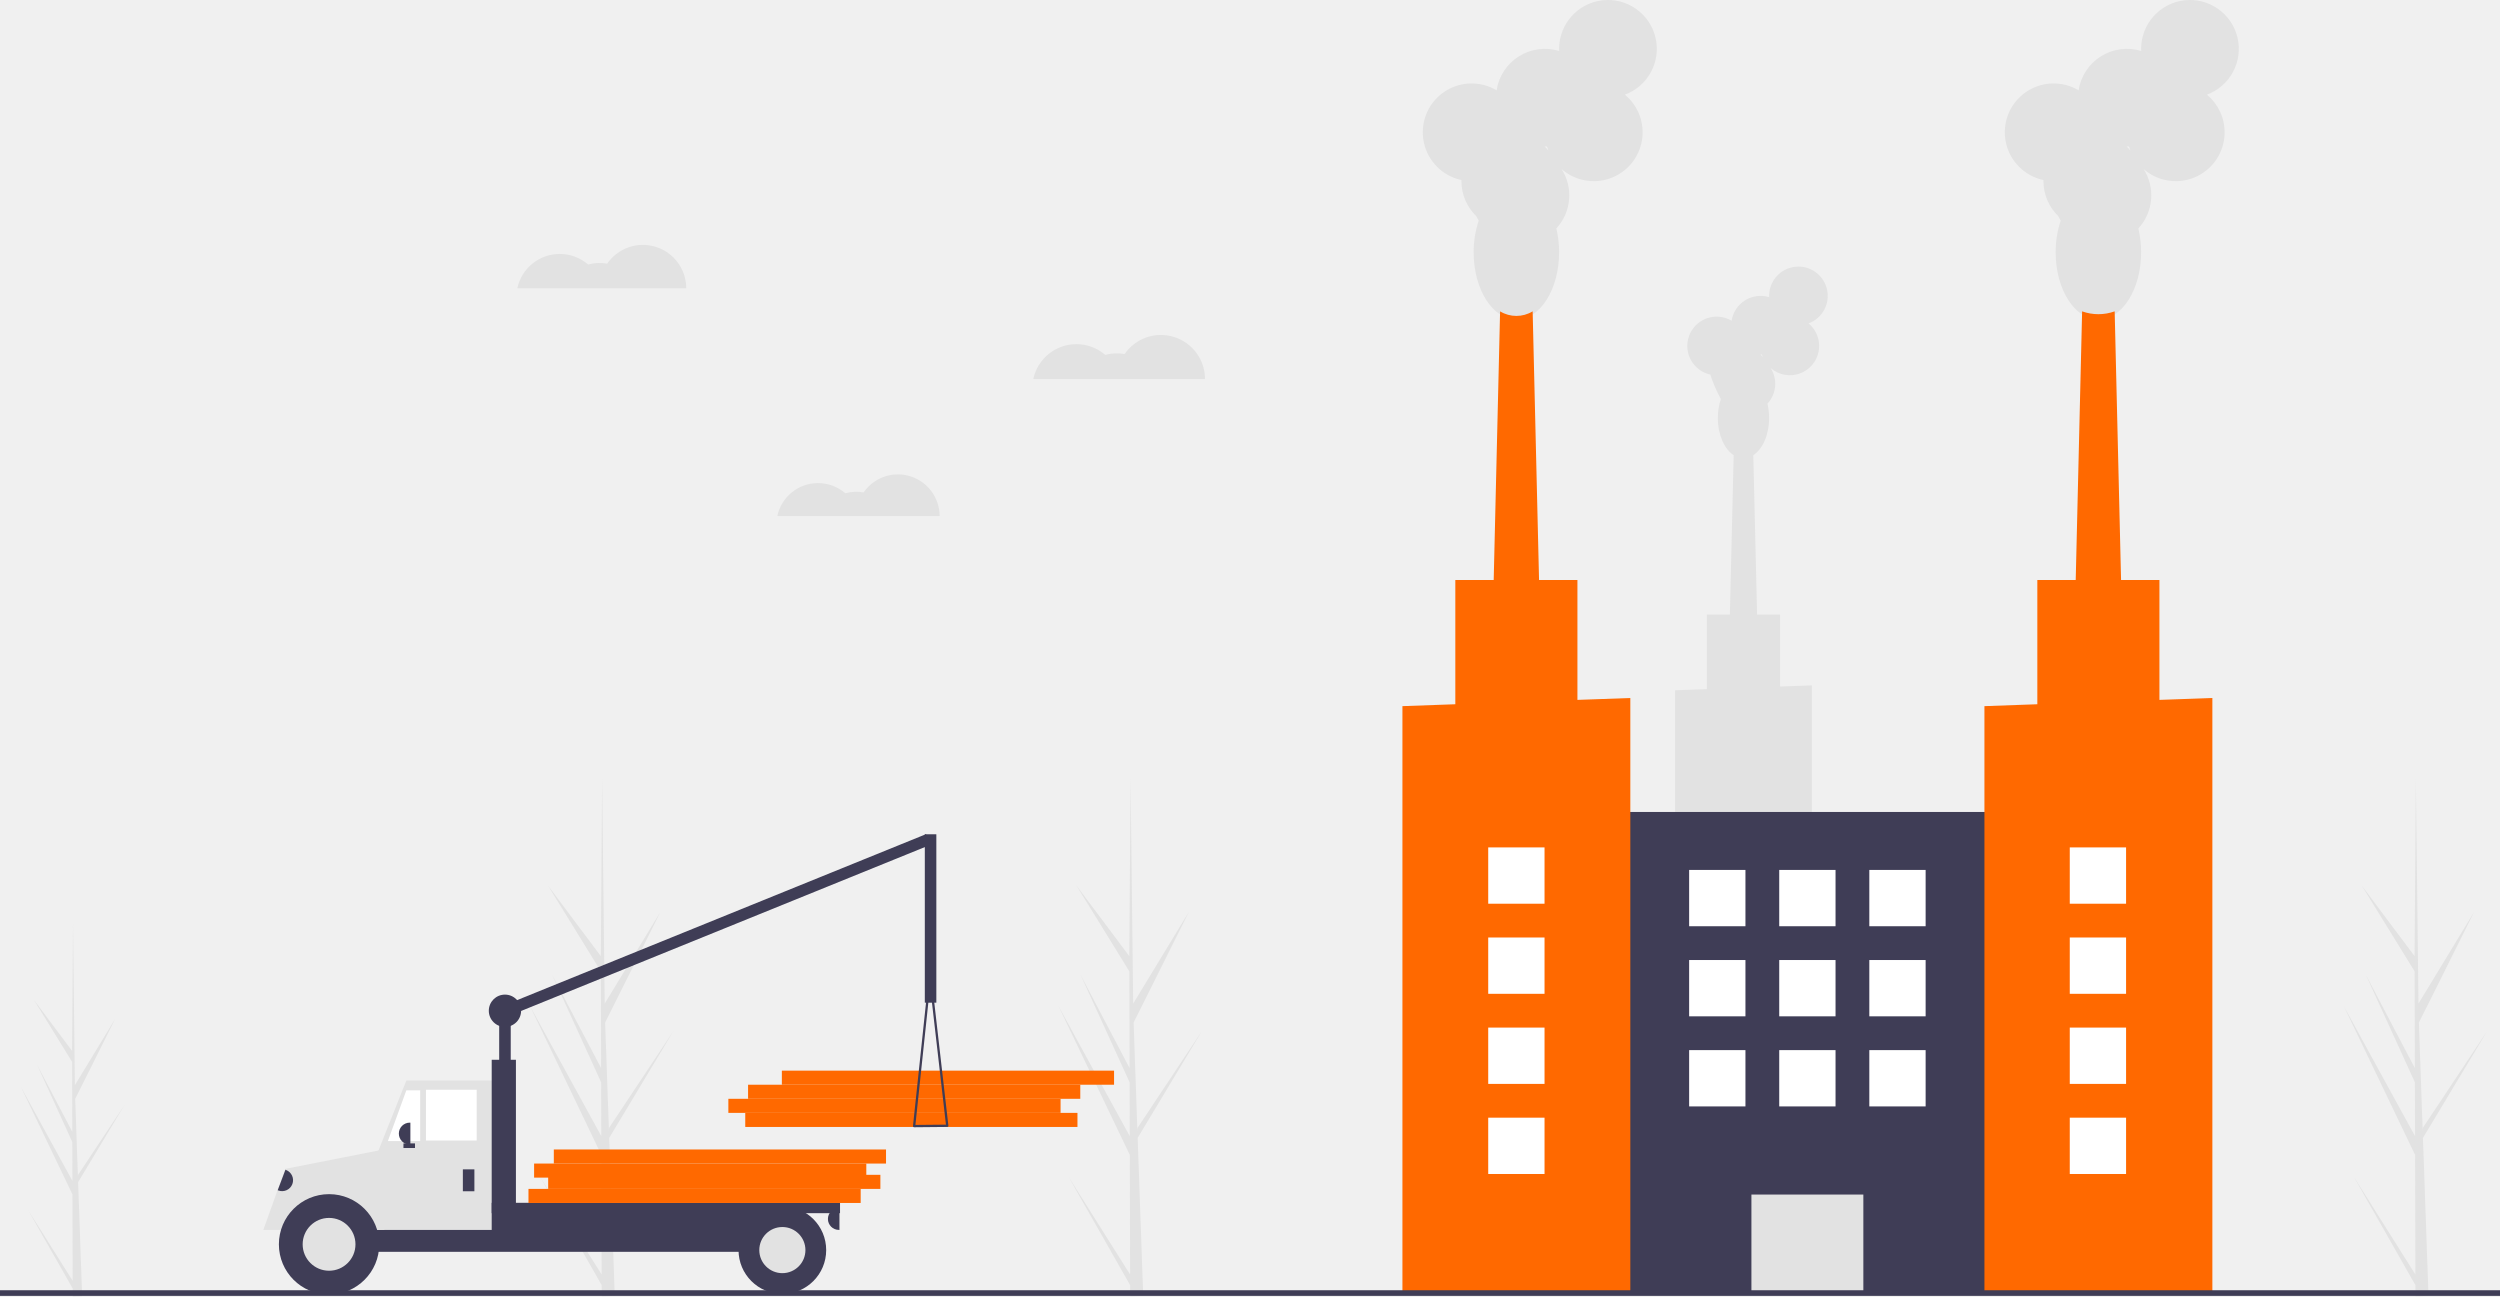
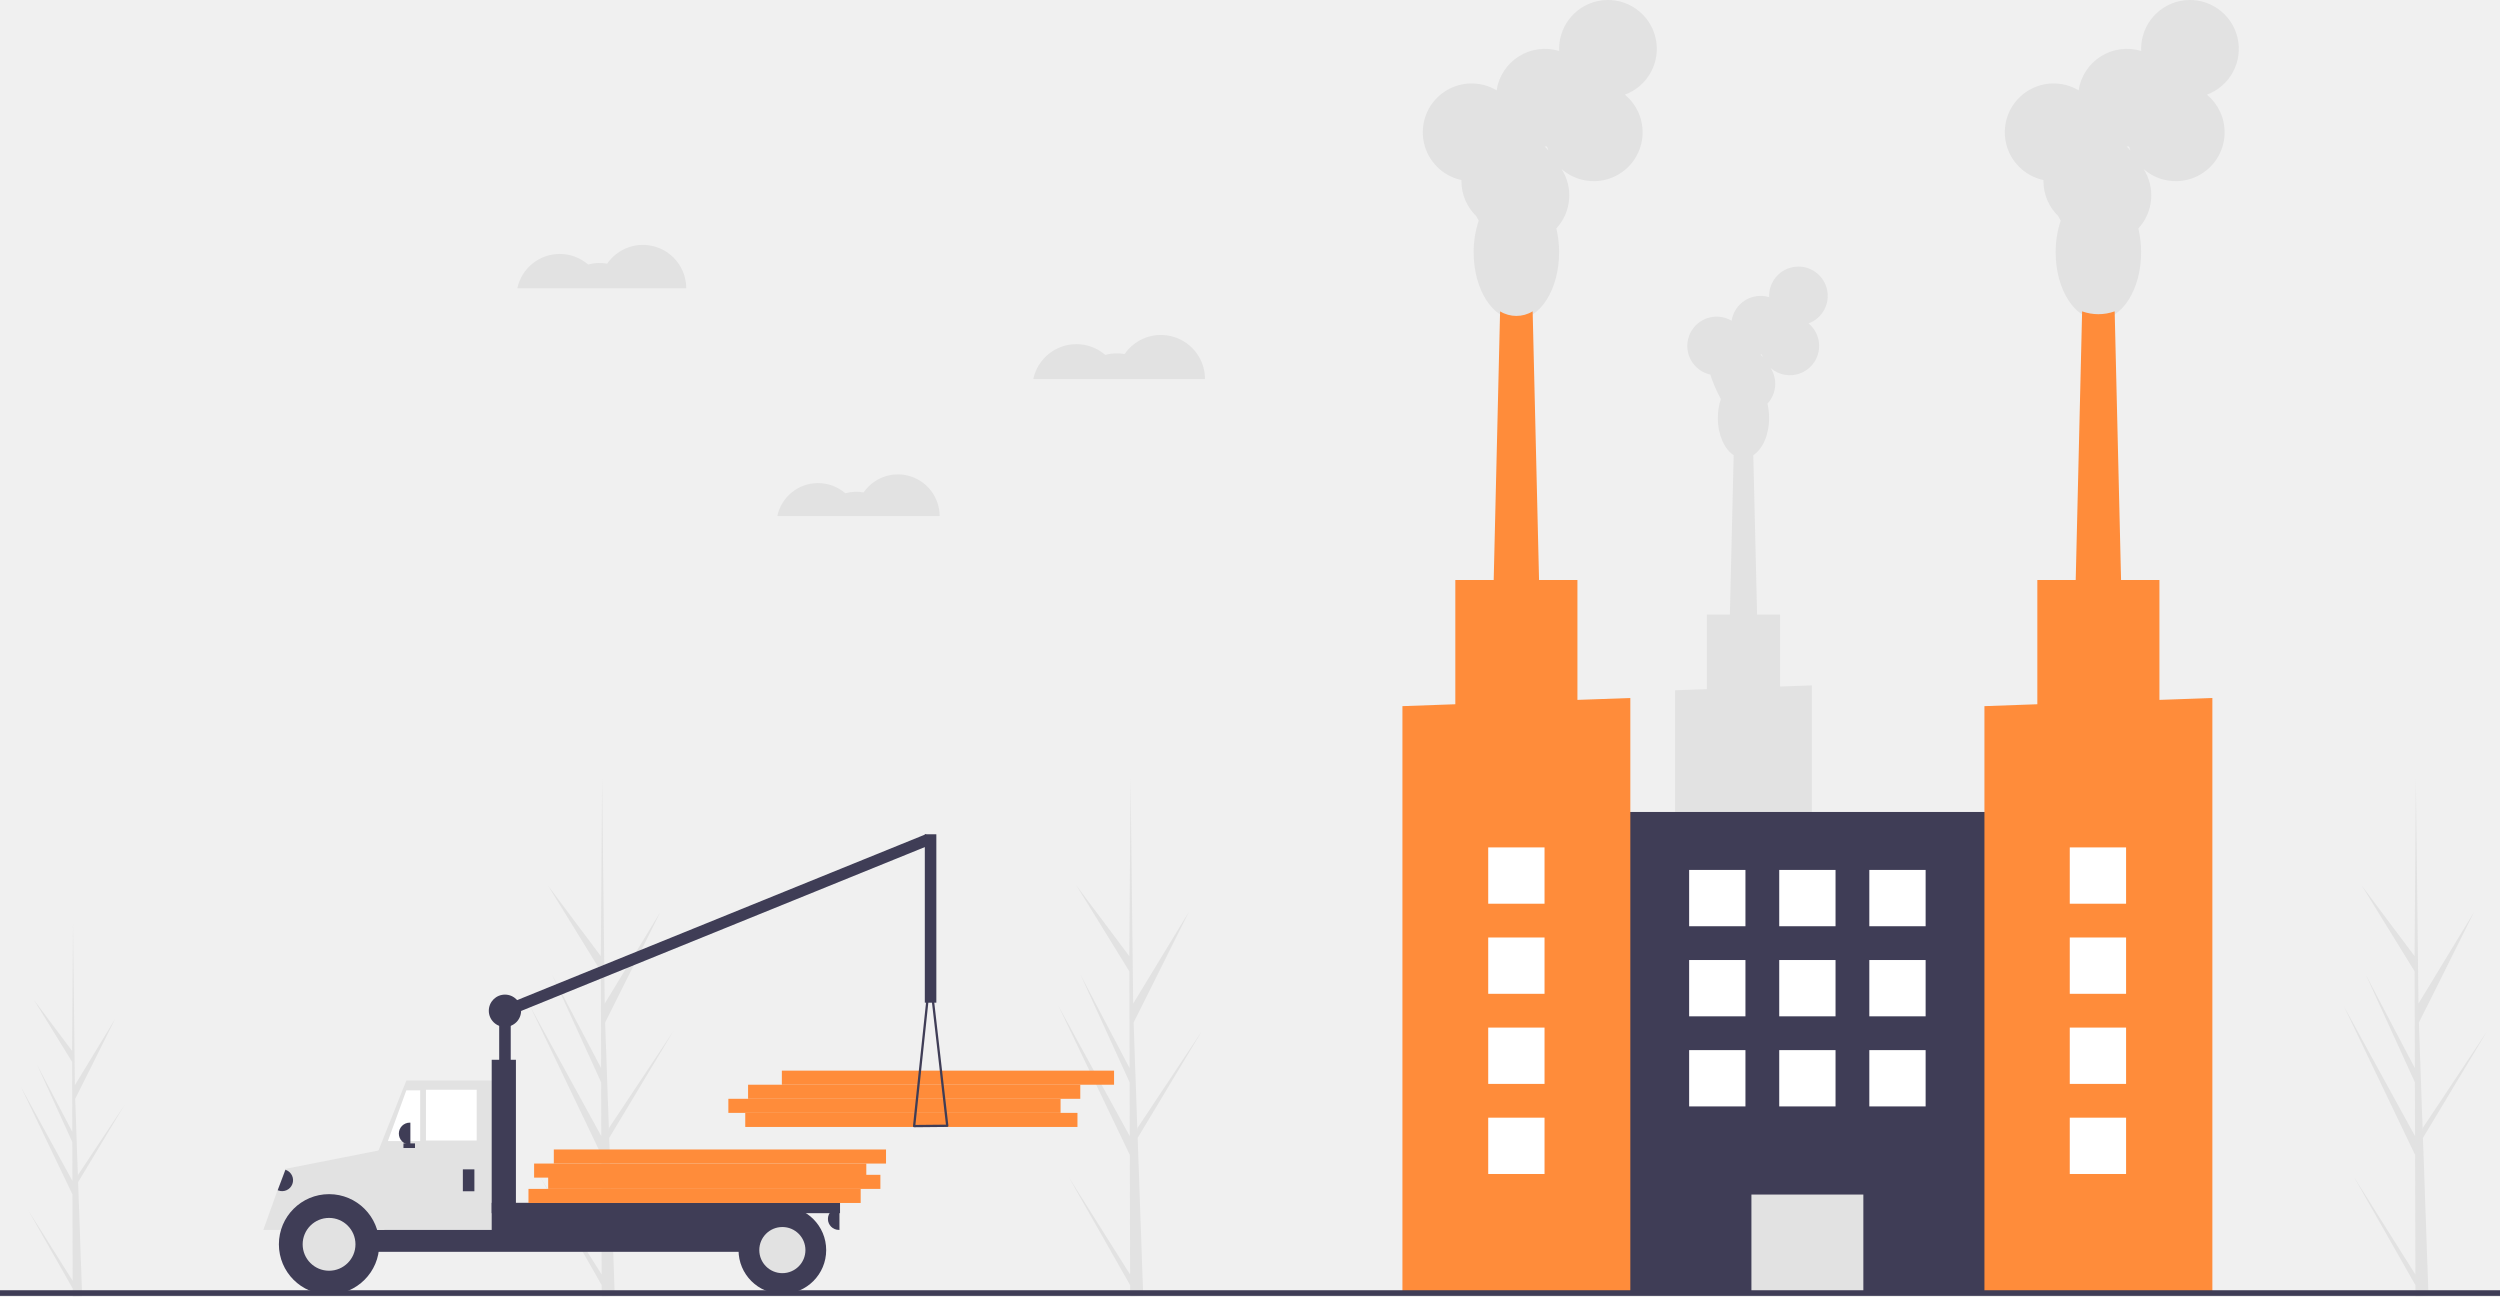
<svg xmlns="http://www.w3.org/2000/svg" width="888" height="460.526" viewBox="0 0 888 460.526" role="img" artist="Katerina Limpitsouni" source="https://undraw.co/">
  <path d="M369.701,672.443l-21.874-34.714,21.885,38.496.012,3.955q2.341-.027,4.634-.179l-1.784-50.812.023-.393-.04-.075-.17-4.801,22.872-38.046-22.895,34.451-.069,1.017-1.348-38.391,19.662-39.364-19.816,32.618-.922-79.573-.004-.265-.003.261-.449,62.738-18.788-25.102,18.805,30.506.087,34.362-17.433-33.187,17.443,38.239.048,19.107L344.254,577.082l25.343,52.874Z" transform="translate(-156 -219.7372)" fill="#e2e2e2" />
  <path d="M557.413,672.443,535.538,637.729,557.423,676.225l.012,3.955q2.341-.027,4.634-.179L560.285,629.189l.023-.393-.04-.075-.17-4.801L582.97,585.873l-22.895,34.451-.069,1.017-1.348-38.391,19.662-39.364-19.816,32.618-.922-79.573-.004-.265-.003.261-.449,62.738-18.788-25.102,18.805,30.506.087,34.362-17.433-33.187,17.443,38.239.048,19.107-25.323-46.208,25.343,52.874Z" transform="translate(-156 -219.7372)" fill="#e2e2e2" />
  <path d="M181.811,674.676l-15.795-25.067,15.803,27.797.008,2.856q1.69-.02,3.346-.13l-1.288-36.691.017-.284-.029-.054-.123-3.467L200.266,612.164l-16.533,24.877-.049.734-.973-27.722,14.198-28.424-14.309,23.553-.666-57.459-.003-.191-.002.188-.324,45.303-13.567-18.126,13.579,22.028.063,24.813-12.588-23.964,12.595,27.612.035,13.797L163.436,605.816l18.3,38.18Z" transform="translate(-156 -219.7372)" fill="#e2e2e2" />
  <path d="M1013.945,672.443l-21.874-34.714,21.885,38.496.012,3.955q2.341-.027,4.634-.179l-1.784-50.812.023-.393-.04-.075-.17-4.801,22.872-38.046-22.895,34.451-.069,1.017-1.348-38.391,19.662-39.364-19.816,32.618-.922-79.573-.004-.265-.003.261-.449,62.738-18.788-25.102,18.805,30.506.087,34.362-17.433-33.187,17.443,38.239.048,19.107-25.323-46.208,25.343,52.874Z" transform="translate(-156 -219.7372)" fill="#e2e2e2" />
-   <rect x="420.714" y="615.033" width="118" height="5" transform="translate(803.4279 1015.328) rotate(-180)" fill="#ff6900" />
-   <rect x="414.714" y="610.033" width="118" height="5" transform="translate(791.4279 1005.328) rotate(-180)" fill="#ff6900" />
-   <rect x="421.714" y="605.033" width="118" height="5" transform="translate(805.4279 995.3279) rotate(-180)" fill="#ff6900" />
-   <rect x="433.714" y="600.033" width="118" height="5" transform="translate(829.4279 985.3279) rotate(-180)" fill="#ff6900" />
+   <rect x="420.714" y="615.033" width="118" height="5" transform="translate(803.4279 1015.328) rotate(-180)" fill="#ff8c3a" />
+   <rect x="414.714" y="610.033" width="118" height="5" transform="translate(791.4279 1005.328) rotate(-180)" fill="#ff8c3a" />
+   <rect x="421.714" y="605.033" width="118" height="5" transform="translate(805.4279 995.3279) rotate(-180)" fill="#ff8c3a" />
+   <rect x="433.714" y="600.033" width="118" height="5" transform="translate(829.4279 985.3279) rotate(-180)" fill="#ff8c3a" />
  <rect x="333.313" y="577.937" width="4.097" height="29.088" transform="translate(514.7229 965.2259) rotate(-180)" fill="#3f3d56" />
  <rect x="407.831" y="466.888" width="4.097" height="163.621" transform="translate(-100.3859 915.1075) rotate(-112.0915)" fill="#3f3d56" />
  <rect x="257.519" y="636.524" width="35.644" height="13.93" transform="translate(394.6817 1067.241) rotate(-180)" fill="#3f3d56" />
  <rect x="260.797" y="648.815" width="175.76" height="15.568" transform="translate(541.3533 1093.461) rotate(-180)" fill="#3f3d56" />
  <polygon points="133.68 436.862 175.879 436.862 175.879 383.806 144.332 383.806 133.68 410.565 133.68 436.862" fill="#e2e2e2" />
  <rect x="307.297" y="606.821" width="18.027" height="18.027" transform="translate(476.6211 1011.931) rotate(-180)" fill="#fff" />
  <polygon points="137.777 405.315 149.249 405.315 149.249 387.289 144.332 387.289 137.777 405.315" fill="#fff" />
  <rect x="320.408" y="635.09" width="4.097" height="7.784" transform="translate(488.912 1058.227) rotate(-180)" fill="#3f3d56" />
  <path d="M297.669,618.497h.205a3.892,3.892,0,0,1,3.892,3.892v0a3.892,3.892,0,0,1-3.892,3.892h-.205a0,0,0,0,1,0,0v-7.784A0,0,0,0,1,297.669,618.497Z" transform="translate(443.4357 1025.042) rotate(180)" fill="#3f3d56" />
  <path d="M450.077,648.815h.205a3.892,3.892,0,0,1,3.892,3.892v0a3.892,3.892,0,0,1-3.892,3.892h-.205a0,0,0,0,1,0,0v-7.784A0,0,0,0,1,450.077,648.815Z" transform="matrix(-1, 0, 0, -1, 748.2503, 1085.677)" fill="#3f3d56" />
  <path d="M273.292,648.756a20.27,20.27,0,0,0-15.756,7.843h-8.007l7.784-21.684,36.258-7.151-1.024,28.835H289.048A20.27,20.27,0,0,0,273.292,648.756Z" transform="translate(-156 -219.7372)" fill="#e2e2e2" />
  <circle cx="116.883" cy="441.983" r="17.822" fill="#3f3d56" />
  <circle cx="116.883" cy="441.983" r="9.38" fill="#e2e2e2" />
  <circle cx="277.894" cy="444.032" r="15.568" fill="#3f3d56" />
  <circle cx="277.894" cy="444.032" r="8.194" fill="#e2e2e2" />
  <rect x="330.65" y="596.169" width="8.604" height="62.069" transform="translate(513.9036 1034.67) rotate(-180)" fill="#3f3d56" />
  <rect x="330.65" y="646.971" width="123.729" height="3.687" transform="translate(629.0284 1077.893) rotate(-180)" fill="#3f3d56" />
  <rect x="299.308" y="625.872" width="4.097" height="1.639" transform="translate(446.7132 1033.645) rotate(-180)" fill="#3f3d56" />
  <path d="M480.394,620.002a.41.41,0,0,1-.104-.318l5.65-53.432a.41.41,0,0,1,.406-.367h.002a.41.41,0,0,1,.407.363L492.866,619.569a.41.41,0,0,1-.403.456l-11.761.111h-.004A.409.409,0,0,1,480.394,620.002Zm5.97-49.966-5.211,49.277L492,619.21Z" transform="translate(-156 -219.7372)" fill="#3f3d56" />
  <path d="M255.88,635.705h.205a3.892,3.892,0,0,1,3.892,3.892v0a3.892,3.892,0,0,1-3.892,3.892h-.205a0,0,0,0,1,0,0v-7.784A0,0,0,0,1,255.88,635.705Z" transform="translate(86.94131 -269.6233) rotate(20.71738)" fill="#3f3d56" />
  <rect x="484.491" y="516.073" width="4.097" height="59.816" transform="translate(817.0794 872.2247) rotate(-180)" fill="#3f3d56" />
  <circle cx="179.361" cy="359.02" r="5.736" fill="#3f3d56" />
-   <rect x="343.714" y="642.033" width="118" height="5" transform="translate(649.4279 1069.328) rotate(-180)" fill="#ff6900" />
-   <rect x="350.714" y="637.033" width="118" height="5" transform="translate(663.4279 1059.328) rotate(-180)" fill="#ff6900" />
-   <rect x="345.714" y="633.033" width="118" height="5" transform="translate(653.4279 1051.328) rotate(-180)" fill="#ff6900" />
-   <rect x="352.714" y="628.033" width="118" height="5" transform="translate(667.4279 1041.328) rotate(-180)" fill="#ff6900" />
+   <rect x="343.714" y="642.033" width="118" height="5" transform="translate(649.4279 1069.328) rotate(-180)" fill="#ff8c3a" />
+   <rect x="350.714" y="637.033" width="118" height="5" transform="translate(663.4279 1059.328) rotate(-180)" fill="#ff8c3a" />
+   <rect x="345.714" y="633.033" width="118" height="5" transform="translate(653.4279 1051.328) rotate(-180)" fill="#ff8c3a" />
+   <rect x="352.714" y="628.033" width="118" height="5" transform="translate(667.4279 1041.328) rotate(-180)" fill="#ff8c3a" />
  <path d="M538.337,341.979a15.596,15.596,0,0,1,10.237,3.814,15.606,15.606,0,0,1,6.887-.303,15.66,15.66,0,0,1,28.555,8.887H523.019A15.665,15.665,0,0,1,538.337,341.979Z" transform="translate(-156 -219.7372)" fill="#e2e2e2" />
  <path d="M446.572,391.327a14.744,14.744,0,0,1,9.678,3.606,14.755,14.755,0,0,1,6.511-.286,14.805,14.805,0,0,1,26.996,8.402H432.09A14.81,14.81,0,0,1,446.572,391.327Z" transform="translate(-156 -219.7372)" fill="#e2e2e2" />
  <path d="M354.824,309.935a15.341,15.341,0,0,1,10.069,3.752,15.351,15.351,0,0,1,6.775-.298,15.404,15.404,0,0,1,28.088,8.742h-60A15.409,15.409,0,0,1,354.824,309.935Z" transform="translate(-156 -219.7372)" fill="#e2e2e2" />
  <path d="M750.999,464.923V589.828H799.573V463.188l-11.276.403V438.033h-8.179l-1.348-56.604c3.3-2.151,5.623-7.258,5.623-13.222a21.669,21.669,0,0,0-.594-5.084,10.4,10.4,0,0,0,1.12-12.668,10.407,10.407,0,1,0,13.487-15.851,10.41,10.41,0,1,0-14.014-9.767c0,.152.005.304.011.454a10.415,10.415,0,0,0-13.338,8.383,10.409,10.409,0,1,0-7.485,19.127c-.002.076-.006.151-.006.227a50.599,50.599,0,0,0,3.676,8.435,21.026,21.026,0,0,0-1.074,6.745c0,5.964,2.322,11.072,5.623,13.222l-1.348,56.604h-8.178V464.52Zm30.332-119.268.027.001c.15,0,.299-.005.448-.011q.141.461.322.904A10.453,10.453,0,0,0,781.331,345.654Z" transform="translate(-156 -219.7372)" fill="#e2e2e2" />
  <rect x="724.254" y="508.148" width="147.458" height="170.589" transform="translate(1439.966 967.1482) rotate(-180)" fill="#3f3d56" />
  <rect x="778.105" y="644.041" width="39.756" height="34.696" transform="translate(1439.966 1103.041) rotate(-180)" fill="#e2e2e2" />
  <path d="M675.111,283.692c-.003.126-.01.251-.01.377a17.293,17.293,0,0,0,5.26,12.437,17.329,17.329,0,0,0,.867,1.62,35.029,35.029,0,0,0-1.79,11.241c0,13.174,6.796,23.854,15.18,23.854s15.18-10.68,15.18-23.854a36.105,36.105,0,0,0-.989-8.473,17.334,17.334,0,0,0,1.867-21.113,17.346,17.346,0,1,0,22.479-26.419,17.35,17.35,0,1,0-23.356-16.278c0,.254.008.506.019.757a17.359,17.359,0,0,0-22.23,13.971,17.348,17.348,0,1,0-12.476,31.879Zm29.627-11.911c.25,0,.499-.008.746-.019q.233.769.536,1.506a17.387,17.387,0,0,0-1.327-1.488Z" transform="translate(-156 -219.7372)" fill="#e2e2e2" />
-   <path d="M685.941,451.767h17.35l-.62-26.02v-.01l-2.271-95.41a11.095,11.095,0,0,1-11.57,0l-2.27,95.41v.01Z" transform="translate(-156 -219.7372)" fill="#ff6900" />
-   <polygon points="498.141 250.82 498.141 459 579.092 459 579.092 247.93 560.301 248.6 560.301 206.01 516.931 206.01 516.931 250.15 498.141 250.82" fill="#ff6900" />
+   <path d="M685.941,451.767h17.35l-.62-26.02v-.01l-2.271-95.41a11.095,11.095,0,0,1-11.57,0l-2.27,95.41v.01Z" transform="translate(-156 -219.7372)" fill="#ff8c3a" />
+   <polygon points="498.141 250.82 498.141 459 579.092 459 579.092 247.93 560.301 248.6 560.301 206.01 516.931 206.01 516.931 250.15 498.141 250.82" fill="#ff8c3a" />
  <path d="M881.841,283.692c-.003.126-.01.251-.01.377a17.293,17.293,0,0,0,5.26,12.437,17.329,17.329,0,0,0,.867,1.62,35.029,35.029,0,0,0-1.79,11.241c0,13.174,6.796,23.854,15.18,23.854s15.18-10.68,15.18-23.854a36.106,36.106,0,0,0-.989-8.473,17.334,17.334,0,0,0,1.867-21.113,17.346,17.346,0,1,0,22.479-26.419,17.35,17.35,0,1,0-23.356-16.278c0,.254.008.506.019.757a17.359,17.359,0,0,0-22.23,13.971,17.348,17.348,0,1,0-12.476,31.879ZM911.468,271.781c.25,0,.499-.008.746-.019q.233.769.536,1.506a17.385,17.385,0,0,0-1.327-1.488Z" transform="translate(-156 -219.7372)" fill="#e2e2e2" />
-   <path d="M892.674,451.767h17.348L907.131,330.331a17.101,17.101,0,0,1-11.565,0Z" transform="translate(-156 -219.7372)" fill="#ff6900" />
-   <polygon points="704.871 250.82 704.871 459 785.831 459 785.831 247.93 779.181 248.17 767.031 248.6 767.031 206.01 723.661 206.01 723.661 250.15 704.871 250.82" fill="#ff6900" />
+   <path d="M892.674,451.767h17.348L907.131,330.331a17.101,17.101,0,0,1-11.565,0Z" transform="translate(-156 -219.7372)" fill="#ff8c3a" />
+   <polygon points="704.871 250.82 704.871 459 785.831 459 785.831 247.93 779.181 248.17 767.031 248.6 767.031 206.01 723.661 206.01 723.661 250.15 704.871 250.82" fill="#ff8c3a" />
  <rect x="819.983" y="528.737" width="20" height="20" transform="translate(1503.966 857.7372) rotate(-180)" fill="#fff" />
  <rect x="787.983" y="528.737" width="20" height="20" transform="translate(1439.966 857.7372) rotate(-180)" fill="#fff" />
  <rect x="755.983" y="528.737" width="20" height="20" transform="translate(1375.966 857.7372) rotate(-180)" fill="#fff" />
  <rect x="819.983" y="560.737" width="20" height="20" transform="translate(1503.966 921.7372) rotate(-180)" fill="#fff" />
  <rect x="787.983" y="560.737" width="20" height="20" transform="translate(1439.966 921.7372) rotate(-180)" fill="#fff" />
  <rect x="755.983" y="560.737" width="20" height="20" transform="translate(1375.966 921.7372) rotate(-180)" fill="#fff" />
  <rect x="819.983" y="592.737" width="20" height="20" transform="translate(1503.966 985.7372) rotate(-180)" fill="#fff" />
  <rect x="787.983" y="592.737" width="20" height="20" transform="translate(1439.966 985.7372) rotate(-180)" fill="#fff" />
  <rect x="755.983" y="592.737" width="20" height="20" transform="translate(1375.966 985.7372) rotate(-180)" fill="#fff" />
  <rect x="684.618" y="520.737" width="20" height="20" transform="translate(1233.235 841.7372) rotate(-180)" fill="#fff" />
  <rect x="684.618" y="552.737" width="20" height="20" transform="translate(1233.235 905.7372) rotate(-180)" fill="#fff" />
  <rect x="684.618" y="584.737" width="20" height="20" transform="translate(1233.235 969.7372) rotate(-180)" fill="#fff" />
  <rect x="684.618" y="616.737" width="20" height="20" transform="translate(1233.235 1033.737) rotate(-180)" fill="#fff" />
  <rect x="891.181" y="520.737" width="20" height="20" transform="translate(1646.363 841.7372) rotate(-180)" fill="#fff" />
  <rect x="891.181" y="552.737" width="20" height="20" transform="translate(1646.363 905.7372) rotate(-180)" fill="#fff" />
  <rect x="891.181" y="584.737" width="20" height="20" transform="translate(1646.363 969.7372) rotate(-180)" fill="#fff" />
  <rect x="891.181" y="616.737" width="20" height="20" transform="translate(1646.363 1033.737) rotate(-180)" fill="#fff" />
  <rect y="458.295" width="888" height="2" fill="#3f3d56" />
</svg>
